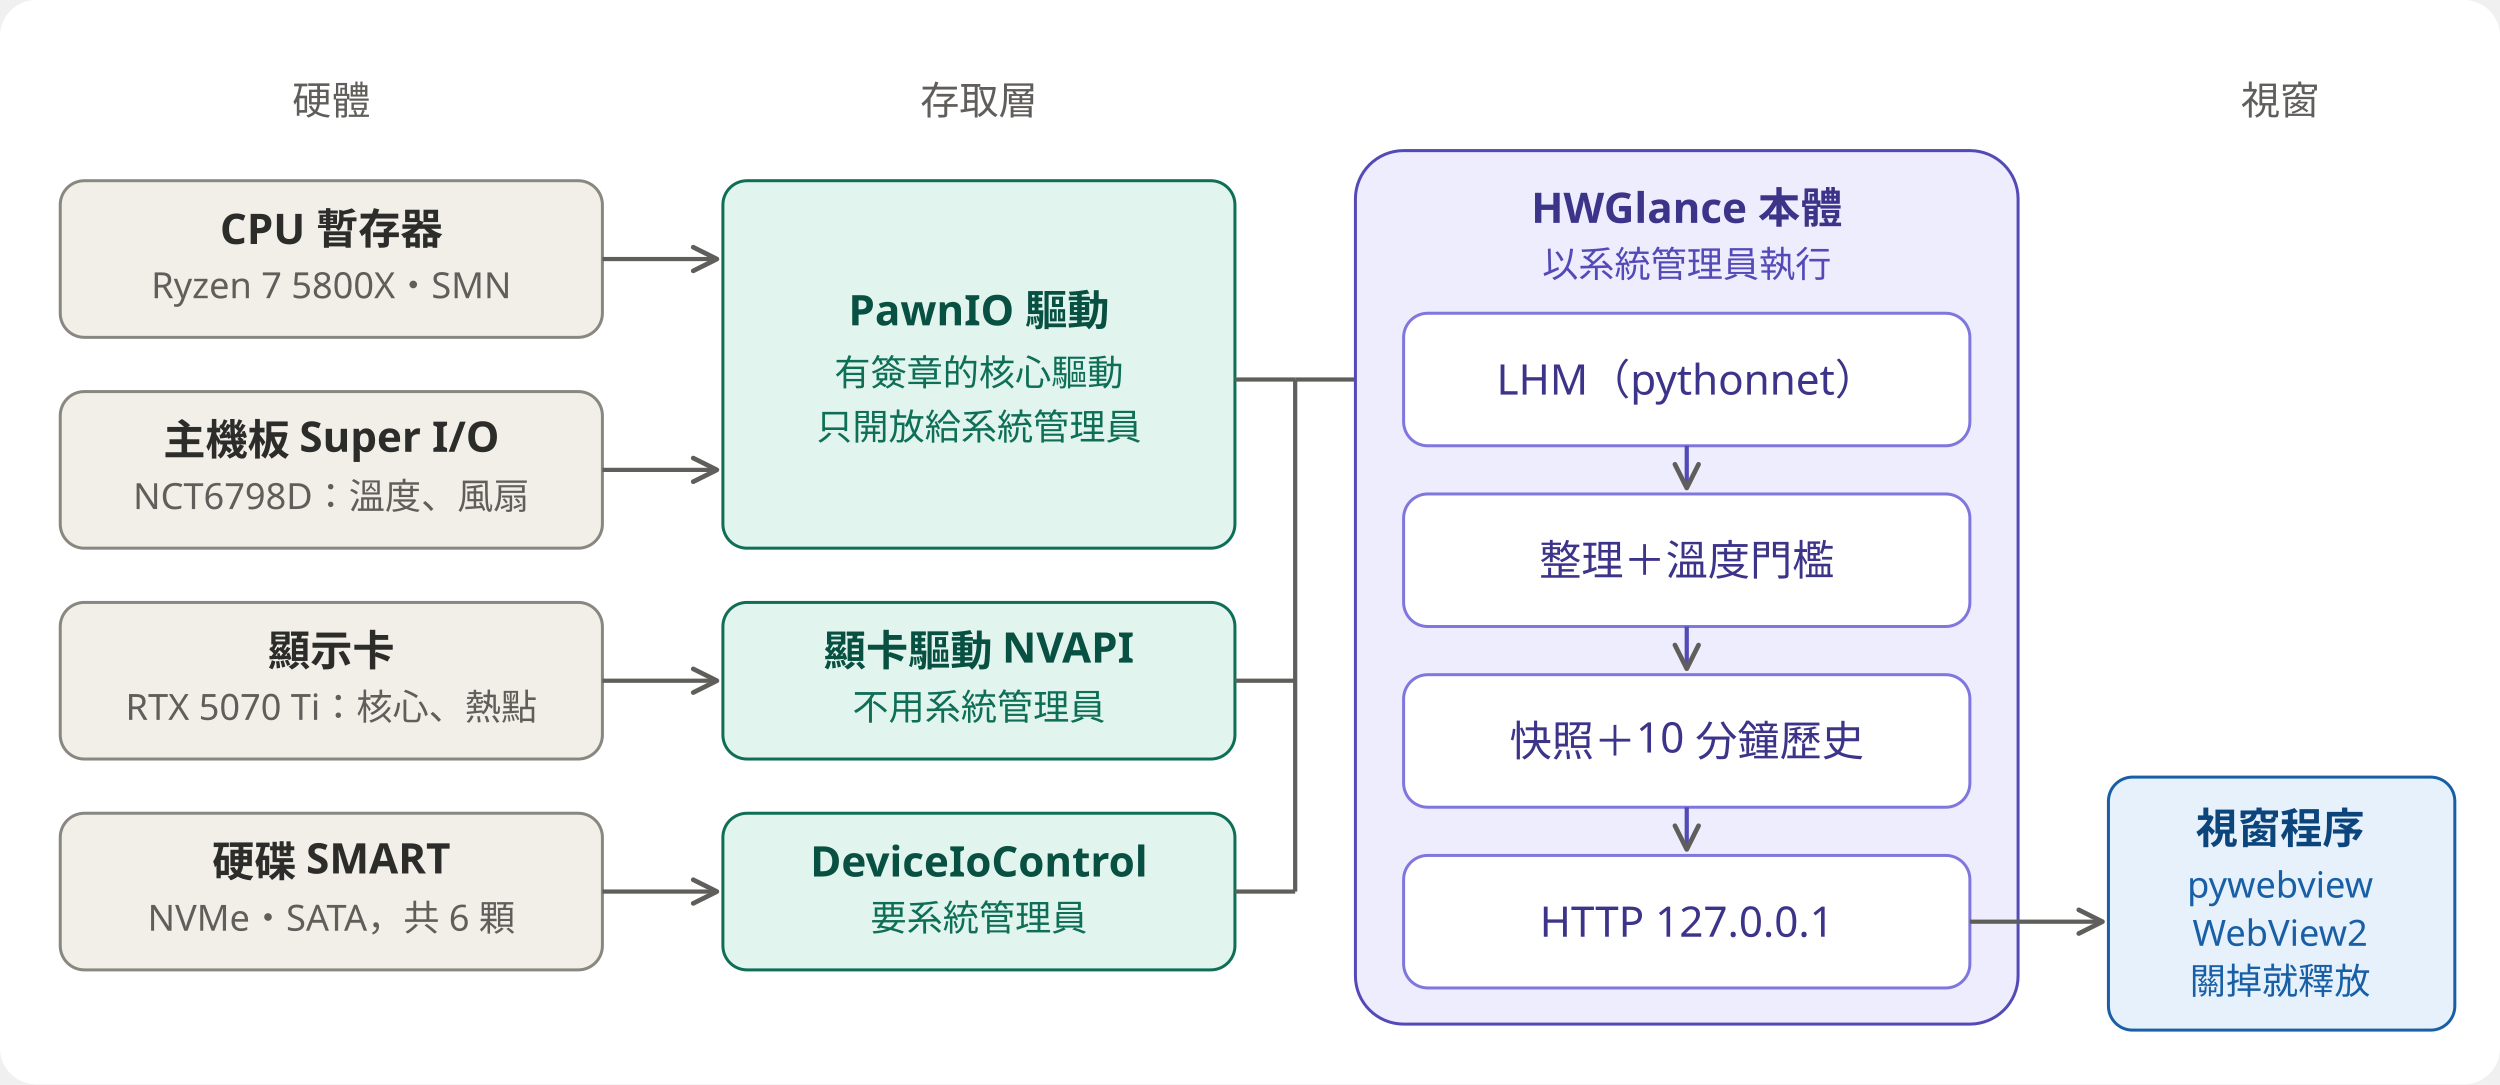
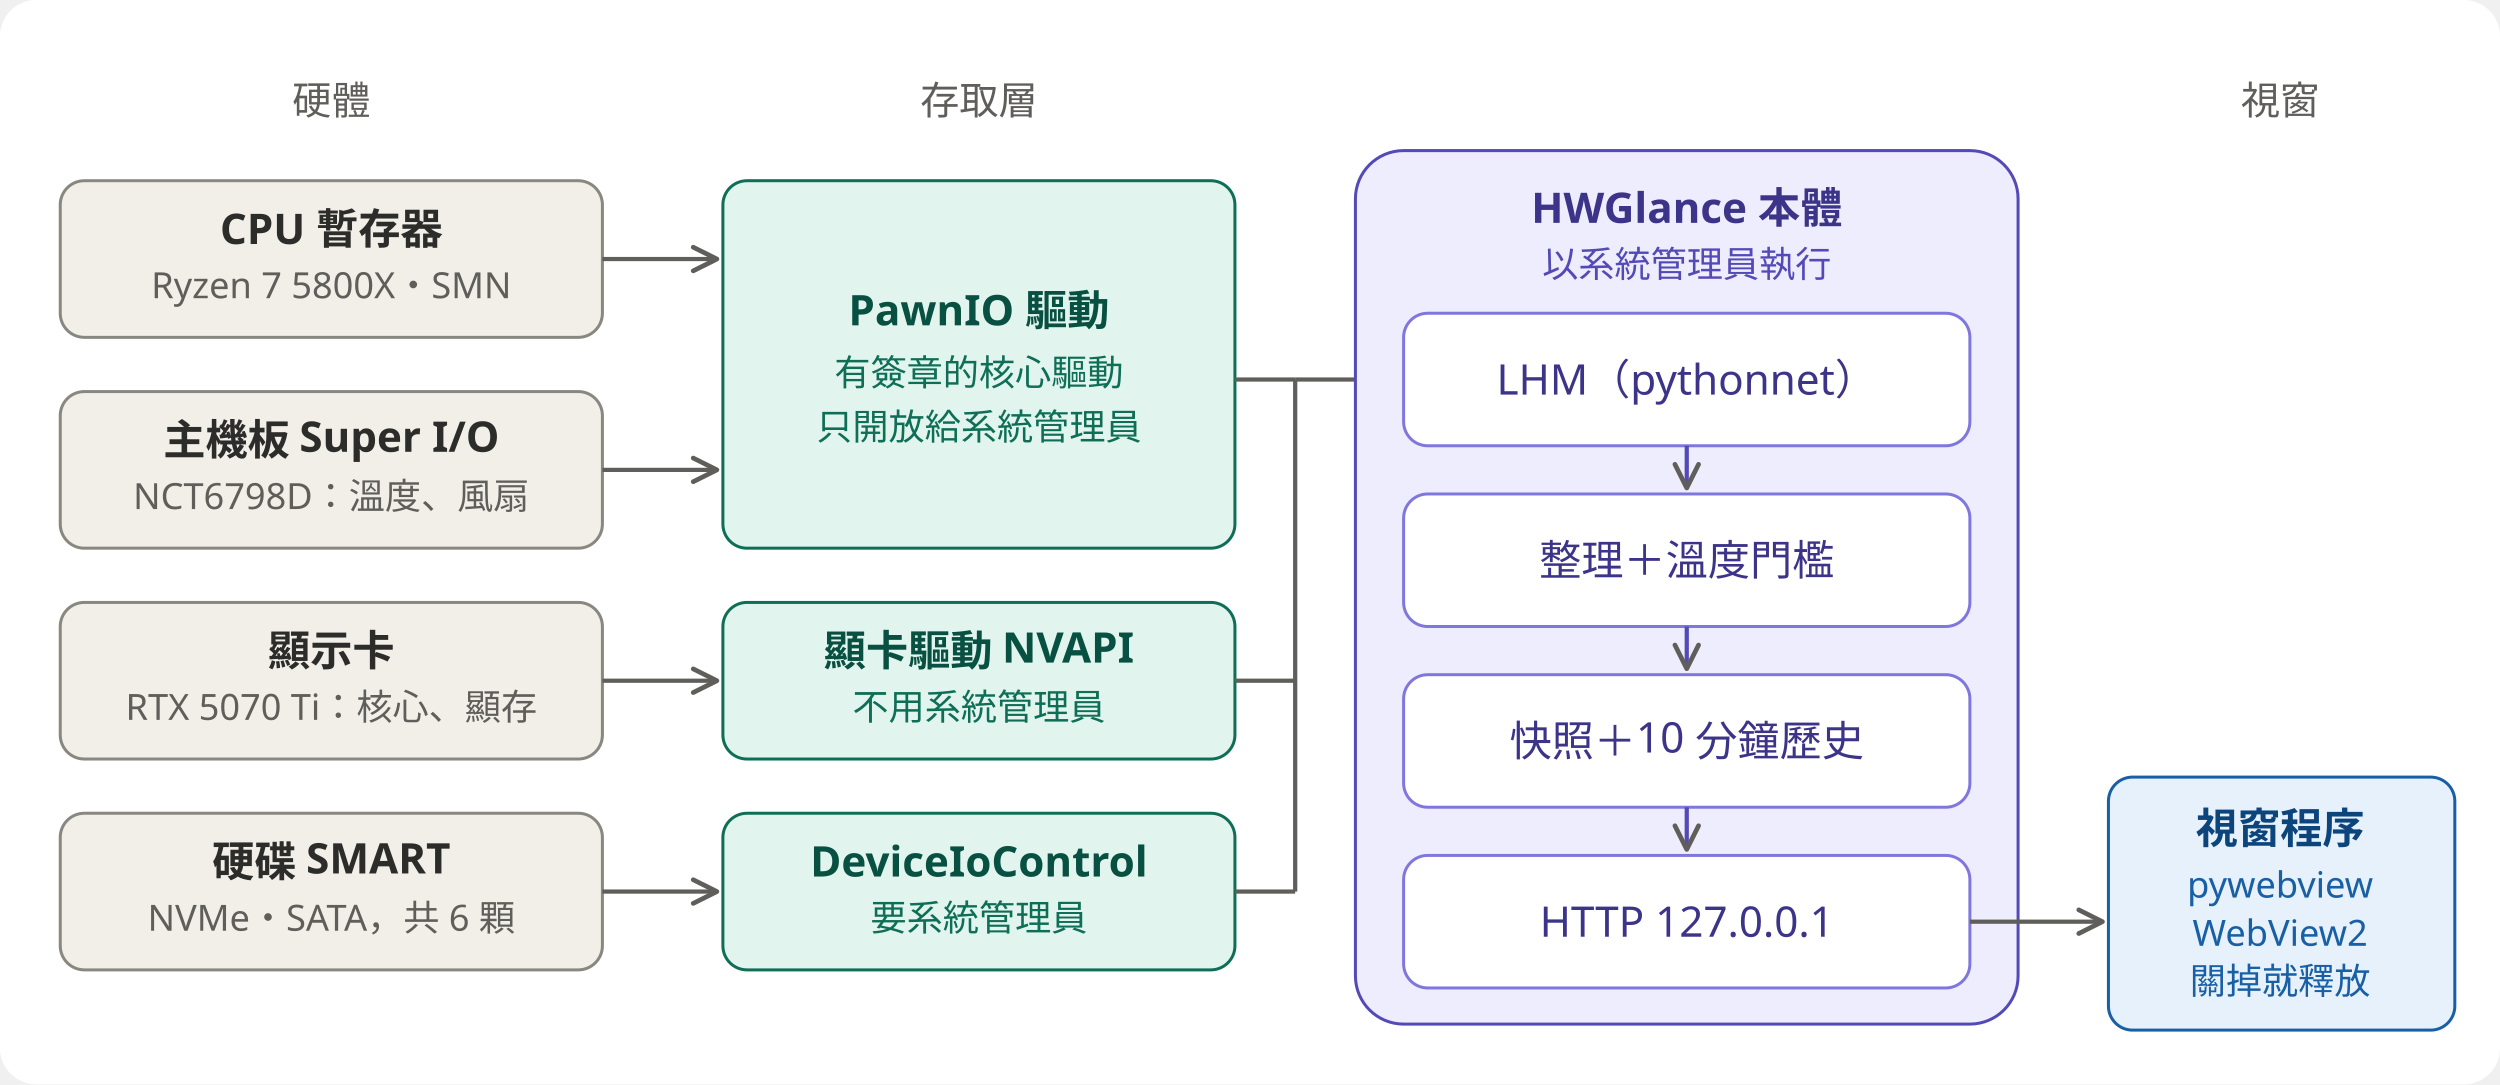
<svg xmlns="http://www.w3.org/2000/svg" viewBox="0 0 830 360" width="830" height="360" font-family="'Microsoft JhengHei UI','Segoe UI',sans-serif">
  <defs>
    <marker id="arrow" viewBox="0 0 10 10" refX="9" refY="5" markerWidth="7" markerHeight="7" orient="auto-start-reverse">
      <path d="M1 1L9 5L1 9" fill="none" stroke="#5F5E5A" stroke-width="1.6" stroke-linecap="round" stroke-linejoin="round" />
    </marker>
  </defs>
  <rect x="0" y="0" width="830" height="360" rx="12" fill="#ffffff" />
  <text x="110" y="38" text-anchor="middle" font-size="13" fill="#5F5E5A">硬體</text>
  <text x="325" y="38" text-anchor="middle" font-size="13" fill="#5F5E5A">存取層</text>
  <text x="757" y="38" text-anchor="middle" font-size="13" fill="#5F5E5A">視窗</text>
  <rect x="20" y="60" width="180" height="52" rx="8" fill="#F1EFE8" stroke="#888780" />
  <text x="110" y="81" text-anchor="middle" font-size="14" font-weight="600" fill="#2C2C2A">CPU 暫存器</text>
  <text x="110" y="99" text-anchor="middle" font-size="12" fill="#5F5E5A">Ryzen 7 5800X・SMN</text>
  <rect x="20" y="130" width="180" height="52" rx="8" fill="#F1EFE8" stroke="#888780" />
  <text x="110" y="151" text-anchor="middle" font-size="14" font-weight="600" fill="#2C2C2A">主機板 Super I/O</text>
  <text x="110" y="169" text-anchor="middle" font-size="12" fill="#5F5E5A">NCT6798D：溫度、風扇</text>
  <rect x="20" y="200" width="180" height="52" rx="8" fill="#F1EFE8" stroke="#888780" />
  <text x="110" y="221" text-anchor="middle" font-size="14" font-weight="600" fill="#2C2C2A">顯示卡</text>
-   <text x="110" y="239" text-anchor="middle" font-size="12" fill="#5F5E5A">RTX 5070 Ti：核心、熱點</text>
+   <text x="110" y="239" text-anchor="middle" font-size="12" fill="#5F5E5A">RTX 5070 Ti：核心、顯存</text>
  <rect x="20" y="270" width="180" height="52" rx="8" fill="#F1EFE8" stroke="#888780" />
  <text x="110" y="291" text-anchor="middle" font-size="14" font-weight="600" fill="#2C2C2A">硬碟 SMART</text>
  <text x="110" y="309" text-anchor="middle" font-size="12" fill="#5F5E5A">NVMe・SATA，共 6 顆</text>
  <line x1="200" y1="86" x2="238" y2="86" stroke="#5F5E5A" stroke-width="1.4" marker-end="url(#arrow)" />
  <line x1="200" y1="156" x2="238" y2="156" stroke="#5F5E5A" stroke-width="1.4" marker-end="url(#arrow)" />
  <line x1="200" y1="226" x2="238" y2="226" stroke="#5F5E5A" stroke-width="1.4" marker-end="url(#arrow)" />
  <line x1="200" y1="296" x2="238" y2="296" stroke="#5F5E5A" stroke-width="1.4" marker-end="url(#arrow)" />
  <rect x="240" y="60" width="170" height="122" rx="8" fill="#E1F5EE" stroke="#0F6E56" />
  <text x="325" y="108" text-anchor="middle" font-size="14" font-weight="600" fill="#085041">PawnIO 驅動</text>
  <text x="325" y="128" text-anchor="middle" font-size="12" fill="#0F6E56">有簽章的核心驅動</text>
  <text x="325" y="146" text-anchor="middle" font-size="12" fill="#0F6E56">只開放給系統管理員</text>
  <rect x="240" y="200" width="170" height="52" rx="8" fill="#E1F5EE" stroke="#0F6E56" />
  <text x="325" y="221" text-anchor="middle" font-size="14" font-weight="600" fill="#085041">顯卡驅動 NVAPI</text>
  <text x="325" y="239" text-anchor="middle" font-size="12" fill="#0F6E56">不用系統管理員</text>
  <rect x="240" y="270" width="170" height="52" rx="8" fill="#E1F5EE" stroke="#0F6E56" />
  <text x="325" y="291" text-anchor="middle" font-size="14" font-weight="600" fill="#085041">DeviceIoControl</text>
  <text x="325" y="309" text-anchor="middle" font-size="12" fill="#0F6E56">要系統管理員</text>
  <path d="M410 126H430M410 226H430M410 296H430M430 126V296" fill="none" stroke="#5F5E5A" stroke-width="1.4" />
  <line x1="430" y1="126" x2="464" y2="126" stroke="#5F5E5A" stroke-width="1.4" marker-end="url(#arrow)" />
  <rect x="450" y="50" width="220" height="290" rx="16" fill="#EEEDFE" stroke="#534AB7" />
  <text x="560" y="74" text-anchor="middle" font-size="14" font-weight="600" fill="#3C3489">HWGlance 本體</text>
  <text x="560" y="92" text-anchor="middle" font-size="12" fill="#534AB7">以系統管理員執行</text>
  <rect x="466" y="104" width="188" height="44" rx="8" fill="#ffffff" stroke="#7F77DD" />
  <text x="560" y="131" text-anchor="middle" font-size="14" fill="#3C3489">LHM（pythonnet）</text>
  <rect x="466" y="164" width="188" height="44" rx="8" fill="#ffffff" stroke="#7F77DD" />
  <text x="560" y="191" text-anchor="middle" font-size="14" fill="#3C3489">整理＋溫度門檻</text>
  <rect x="466" y="224" width="188" height="44" rx="8" fill="#ffffff" stroke="#7F77DD" />
  <text x="560" y="251" text-anchor="middle" font-size="14" fill="#3C3489">快照＋10 分鐘歷史</text>
  <rect x="466" y="284" width="188" height="44" rx="8" fill="#ffffff" stroke="#7F77DD" />
  <text x="560" y="311" text-anchor="middle" font-size="14" fill="#3C3489">HTTP 127.0.0.1</text>
  <line x1="560" y1="148" x2="560" y2="162" stroke="#534AB7" stroke-width="1.4" marker-end="url(#arrow)" />
  <line x1="560" y1="208" x2="560" y2="222" stroke="#534AB7" stroke-width="1.4" marker-end="url(#arrow)" />
  <line x1="560" y1="268" x2="560" y2="282" stroke="#534AB7" stroke-width="1.4" marker-end="url(#arrow)" />
  <line x1="654" y1="306" x2="698" y2="306" stroke="#5F5E5A" stroke-width="1.4" marker-end="url(#arrow)" />
  <rect x="700" y="258" width="115" height="84" rx="8" fill="#E6F1FB" stroke="#185FA5" />
  <text x="757" y="280" text-anchor="middle" font-size="14" font-weight="600" fill="#0C447C">視窗程序</text>
  <text x="757" y="298" text-anchor="middle" font-size="12" fill="#185FA5">pywebview</text>
  <text x="757" y="314" text-anchor="middle" font-size="12" fill="#185FA5">WebView2</text>
  <text x="757" y="330" text-anchor="middle" font-size="12" fill="#185FA5">關掉就釋放</text>
</svg>
